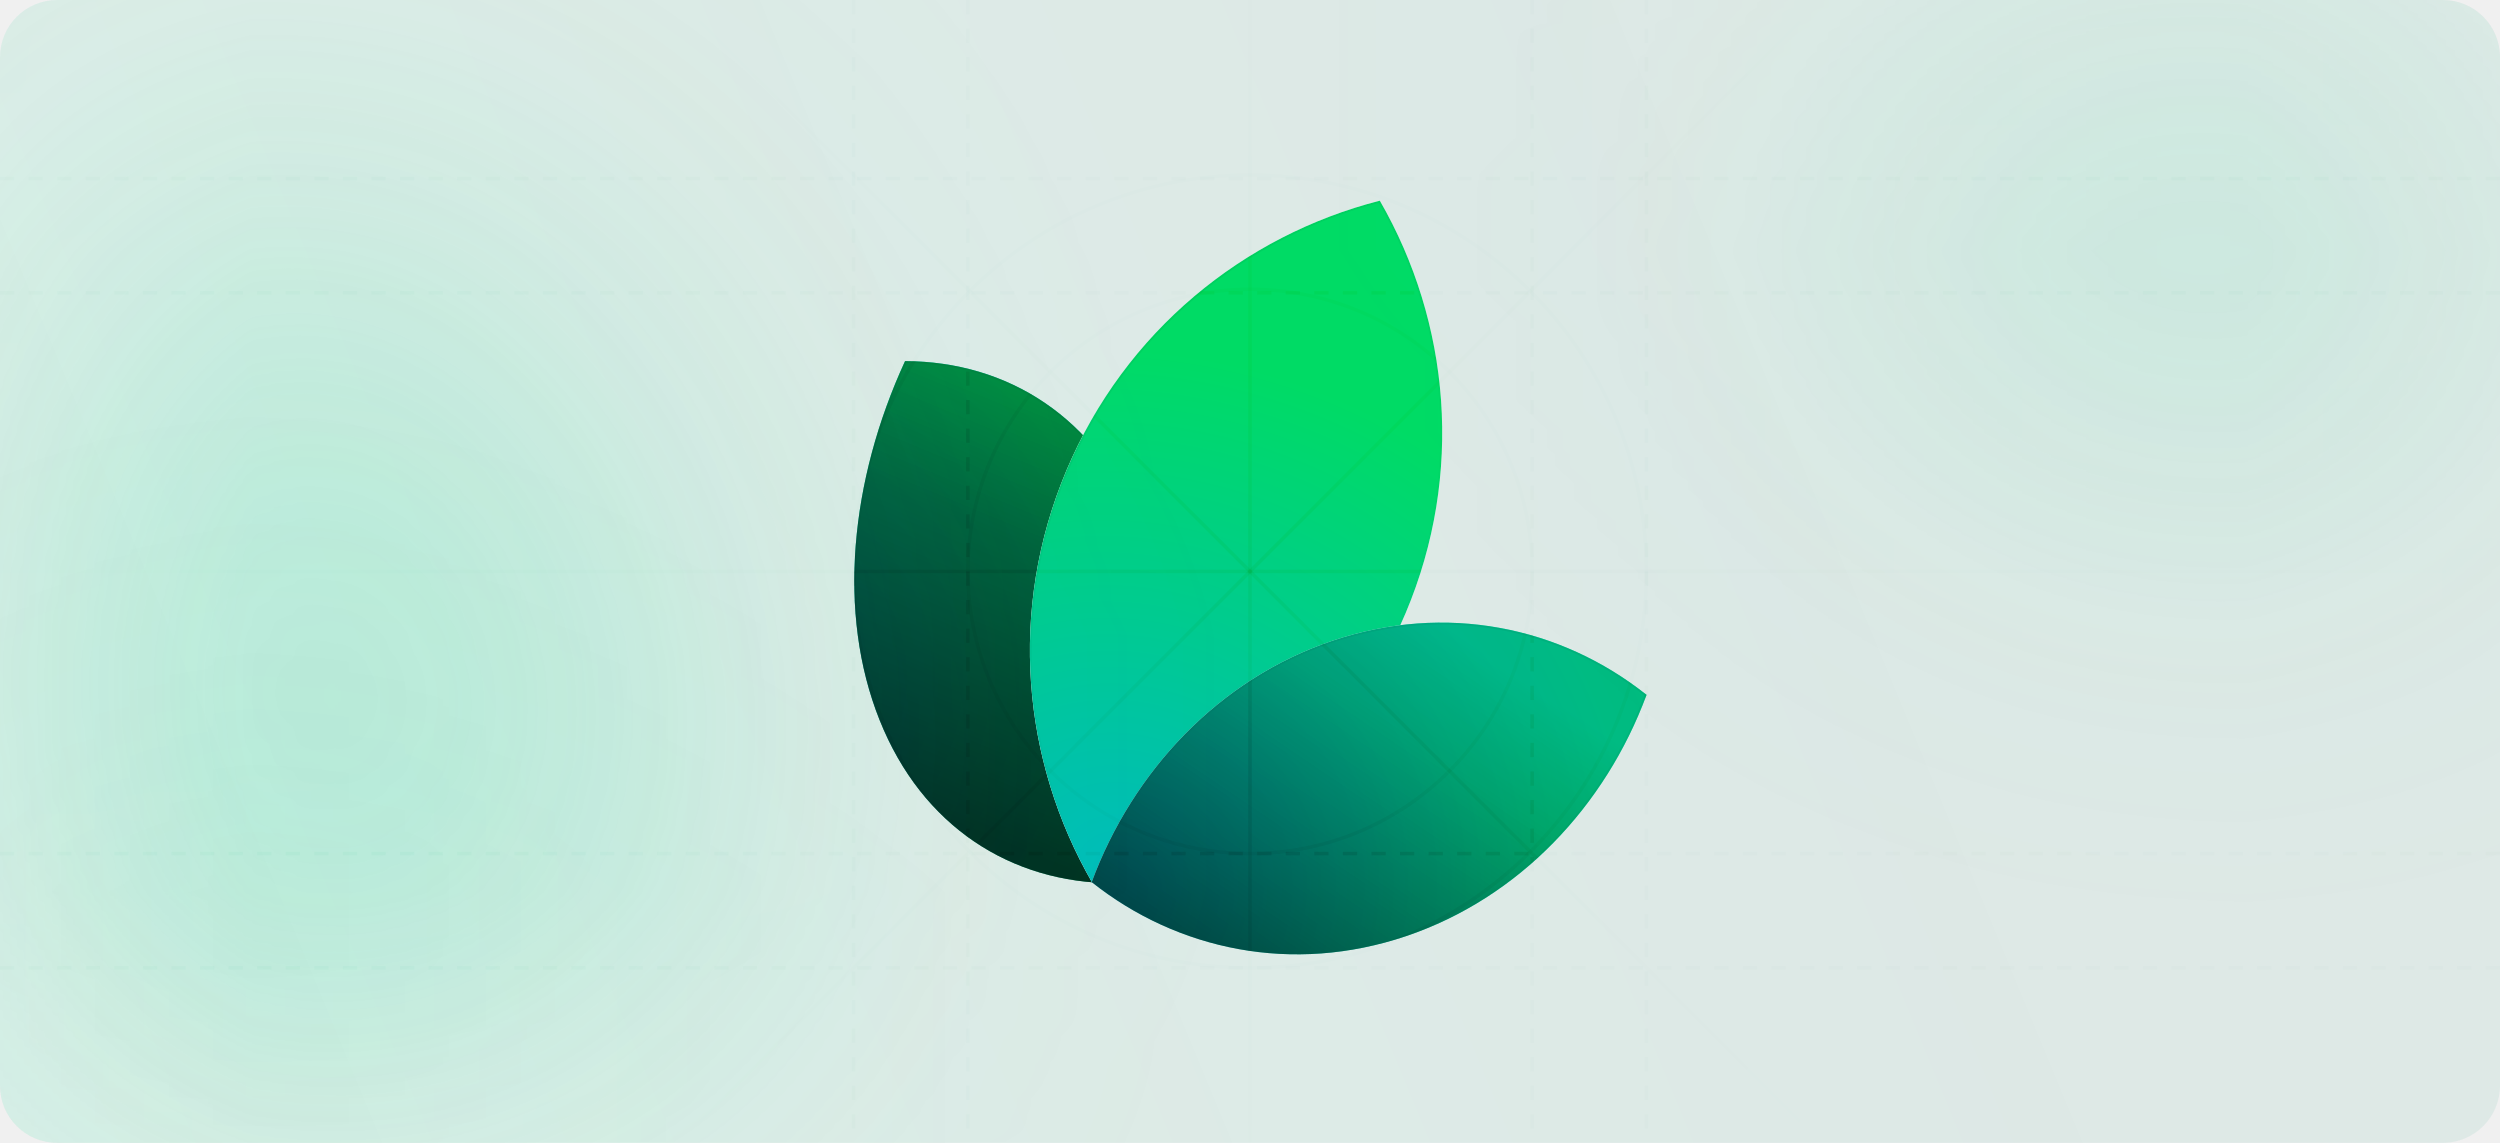
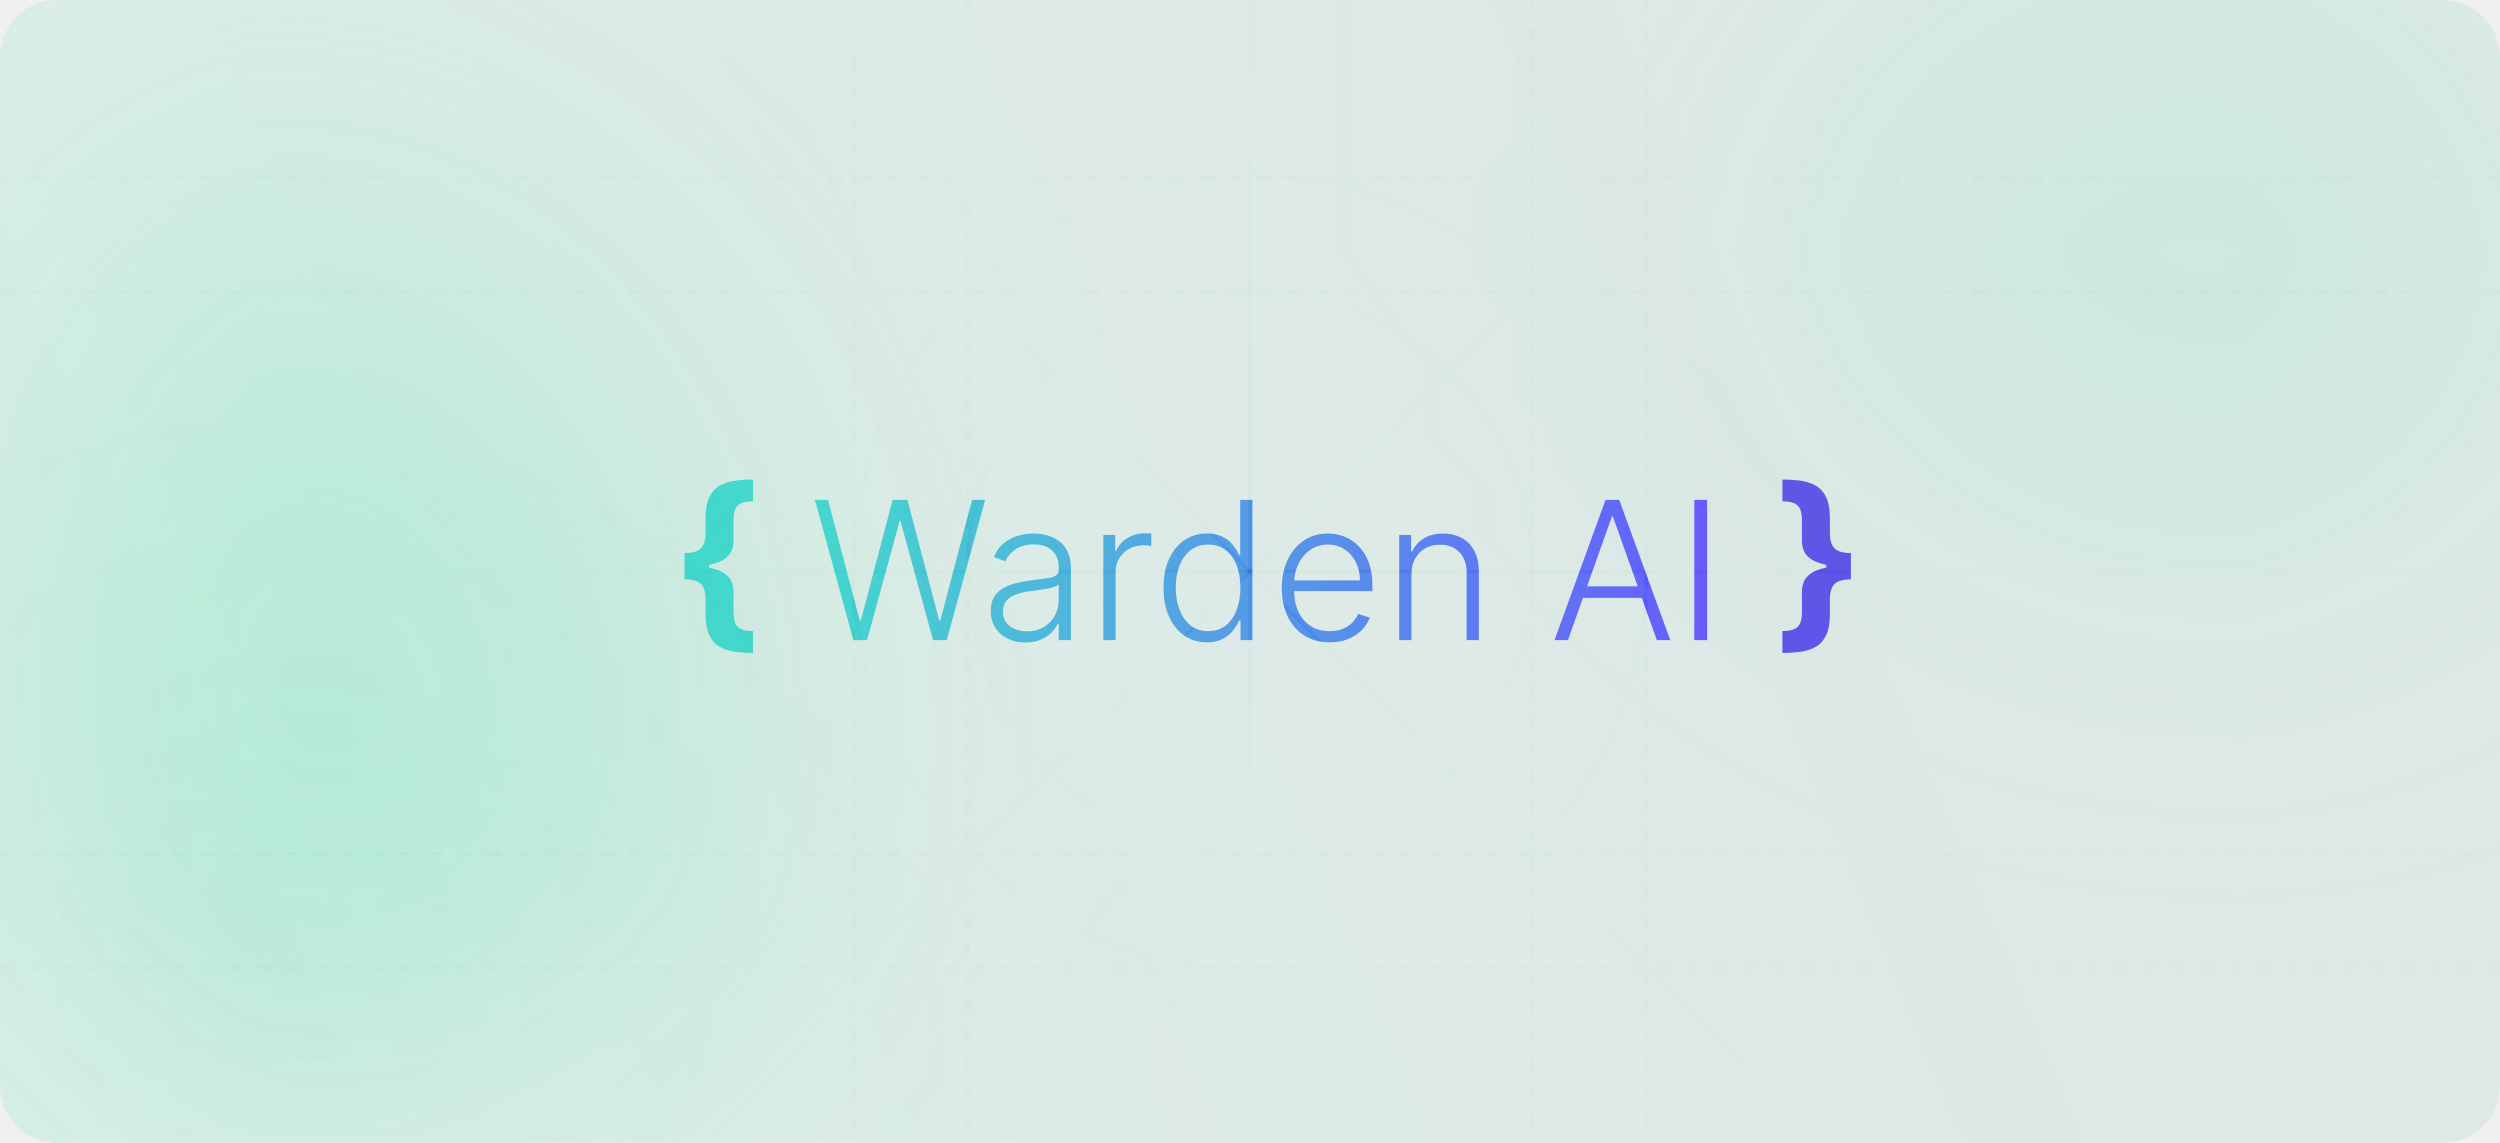
<svg xmlns="http://www.w3.org/2000/svg" width="700" height="320" viewBox="0 0 700 320" fill="none">
  <g clip-path="url(#clip0_2862_278)">
    <rect width="700" height="320" rx="16" fill="url(#paint0_linear_2862_278)" />
-     <path d="M311.889 247.3C283.097 247.215 258.226 231.466 246.292 201.629C234.357 171.793 238.02 134.523 253.414 101.112C282.206 101.197 307.077 116.945 319.011 146.782C330.946 176.619 327.283 213.888 311.889 247.3Z" fill="white" />
-     <path d="M311.889 247.3C283.097 247.215 258.226 231.466 246.292 201.629C234.357 171.793 238.02 134.523 253.414 101.112C282.206 101.197 307.077 116.945 319.011 146.782C330.946 176.619 327.283 213.888 311.889 247.3Z" fill="url(#paint1_radial_2862_278)" />
-     <path d="M311.889 247.3C283.097 247.215 258.226 231.466 246.292 201.629C234.357 171.793 238.02 134.523 253.414 101.112C282.206 101.197 307.077 116.945 319.011 146.782C330.946 176.619 327.283 213.888 311.889 247.3Z" fill="black" fill-opacity="0.5" style="mix-blend-mode:hard-light" />
-     <path d="M311.889 247.3C283.097 247.215 258.226 231.466 246.292 201.629C234.357 171.793 238.02 134.523 253.414 101.112C282.206 101.197 307.077 116.945 319.011 146.782C330.946 176.619 327.283 213.888 311.889 247.3Z" fill="url(#paint2_linear_2862_278)" fill-opacity="0.5" style="mix-blend-mode:hard-light" />
-     <path d="M311.72 247.034C283.108 246.887 258.409 231.208 246.538 201.531C234.656 171.825 238.271 134.702 253.583 101.377C282.195 101.524 306.894 117.203 318.765 146.88C330.647 176.586 327.031 213.709 311.72 247.034Z" stroke="url(#paint3_linear_2862_278)" stroke-opacity="0.05" stroke-width="0.531" />
-     <path d="M305.839 247.174C343.92 237.419 377.154 210.619 393.585 171.64C410.017 132.661 405.98 90.199 386.347 56.193C348.266 65.948 315.032 92.749 298.601 131.728C282.169 170.706 286.206 213.168 305.839 247.174Z" fill="white" />
-     <path d="M305.839 247.174C343.92 237.419 377.154 210.619 393.585 171.64C410.017 132.661 405.98 90.199 386.347 56.193C348.266 65.948 315.032 92.749 298.601 131.728C282.169 170.706 286.206 213.168 305.839 247.174Z" fill="url(#paint4_radial_2862_278)" />
-     <path d="M393.341 171.537C376.971 210.369 343.89 237.091 305.969 246.867C286.462 212.959 282.476 170.663 298.845 131.831C315.215 92.998 348.295 66.276 386.217 56.5C405.724 90.408 409.71 132.704 393.341 171.537Z" stroke="url(#paint5_linear_2862_278)" stroke-opacity="0.05" stroke-width="0.531" />
-     <path d="M305.686 246.995C329.75 266.114 361.965 272.832 393.671 262.129C425.376 251.426 449.499 225.691 461.03 194.556C436.967 175.437 404.751 168.719 373.046 179.422C341.34 190.125 317.217 215.86 305.686 246.995Z" fill="white" />
-     <path d="M305.686 246.995C329.75 266.114 361.965 272.832 393.671 262.129C425.376 251.426 449.499 225.691 461.03 194.556C436.967 175.437 404.751 168.719 373.046 179.422C341.34 190.125 317.217 215.86 305.686 246.995Z" fill="url(#paint6_radial_2862_278)" />
-     <path d="M305.686 246.995C329.75 266.114 361.965 272.832 393.671 262.129C425.376 251.426 449.499 225.691 461.03 194.556C436.967 175.437 404.751 168.719 373.046 179.422C341.34 190.125 317.217 215.86 305.686 246.995Z" fill="black" fill-opacity="0.2" style="mix-blend-mode:hard-light" />
-     <path d="M305.686 246.995C329.75 266.114 361.965 272.832 393.671 262.129C425.376 251.426 449.499 225.691 461.03 194.556C436.967 175.437 404.751 168.719 373.046 179.422C341.34 190.125 317.217 215.86 305.686 246.995Z" fill="url(#paint7_linear_2862_278)" fill-opacity="0.5" style="mix-blend-mode:hard-light" />
-     <path d="M393.586 261.878C362.035 272.529 329.981 265.88 306.002 246.907C317.535 215.919 341.571 190.327 373.13 179.673C404.682 169.023 436.736 175.671 460.715 194.644C449.182 225.632 425.146 251.224 393.586 261.878Z" stroke="url(#paint8_linear_2862_278)" stroke-opacity="0.05" stroke-width="0.531" />
+     <svg width="700" height="320" viewBox="-95 -61 350 160" fill="none">
+       <path d="M24.474 28.617L19.094 8.979H20.916L25.365 25.865H25.519L29.968 8.979H32.039L36.489 25.865H36.642L41.091 8.979H42.923L37.543 28.617H35.626L31.071 11.961H30.946L26.391 28.617H24.474ZM48.551 28.953C47.663 28.953 46.851 28.78 46.116 28.435C45.381 28.083 44.796 27.578 44.361 26.92C43.926 26.255 43.709 25.45 43.709 24.503C43.709 23.775 43.846 23.161 44.121 22.662C44.396 22.164 44.786 21.755 45.291 21.435C45.796 21.115 46.394 20.863 47.084 20.677C47.775 20.492 48.535 20.348 49.367 20.246C50.191 20.144 50.888 20.054 51.457 19.977C52.032 19.901 52.47 19.779 52.771 19.613C53.071 19.447 53.221 19.178 53.221 18.808V18.462C53.221 17.459 52.921 16.669 52.32 16.094C51.725 15.512 50.869 15.221 49.75 15.221C48.689 15.221 47.823 15.455 47.151 15.921C46.487 16.388 46.02 16.938 45.752 17.571L44.131 16.986C44.463 16.18 44.924 15.538 45.512 15.058C46.1 14.572 46.758 14.224 47.487 14.013C48.216 13.796 48.954 13.687 49.702 13.687C50.265 13.687 50.85 13.761 51.457 13.908C52.071 14.055 52.64 14.31 53.164 14.675C53.688 15.033 54.113 15.535 54.439 16.18C54.765 16.82 54.928 17.631 54.928 18.616V28.617H53.221V26.287H53.116C52.911 26.722 52.608 27.144 52.205 27.553C51.802 27.962 51.297 28.298 50.69 28.56C50.083 28.822 49.37 28.953 48.551 28.953ZM48.782 27.39C49.689 27.39 50.476 27.188 51.141 26.786C51.805 26.383 52.317 25.849 52.675 25.184C53.039 24.513 53.221 23.775 53.221 22.969V20.84C53.093 20.962 52.879 21.071 52.579 21.166C52.285 21.262 51.943 21.349 51.553 21.425C51.169 21.496 50.786 21.556 50.402 21.608C50.019 21.659 49.673 21.703 49.367 21.742C48.535 21.844 47.826 22.004 47.238 22.221C46.65 22.439 46.199 22.739 45.886 23.123C45.572 23.5 45.416 23.986 45.416 24.58C45.416 25.475 45.736 26.169 46.375 26.661C47.014 27.147 47.816 27.39 48.782 27.39ZM59.468 28.617V13.889H61.127V16.151H61.252C61.546 15.41 62.058 14.812 62.786 14.358C63.522 13.898 64.353 13.668 65.279 13.668C65.42 13.668 65.577 13.671 65.749 13.678C65.922 13.684 66.066 13.69 66.181 13.697V15.432C66.104 15.419 65.97 15.4 65.778 15.375C65.586 15.349 65.379 15.336 65.155 15.336C64.388 15.336 63.704 15.499 63.103 15.825C62.508 16.145 62.038 16.589 61.693 17.158C61.348 17.727 61.175 18.376 61.175 19.105V28.617H59.468ZM73.948 28.924C72.74 28.924 71.682 28.604 70.774 27.965C69.866 27.326 69.157 26.434 68.645 25.29C68.14 24.145 67.888 22.813 67.888 21.291C67.888 19.776 68.14 18.45 68.645 17.312C69.157 16.168 69.869 15.279 70.784 14.646C71.698 14.007 72.762 13.687 73.977 13.687C74.872 13.687 75.616 13.847 76.211 14.167C76.805 14.48 77.282 14.87 77.64 15.336C77.998 15.803 78.276 16.257 78.474 16.698H78.627V8.979H80.344V28.617H78.675V25.884H78.474C78.276 26.332 77.995 26.792 77.63 27.265C77.266 27.732 76.783 28.125 76.182 28.445C75.588 28.764 74.843 28.924 73.948 28.924ZM74.149 27.361C75.102 27.361 75.914 27.102 76.585 26.584C77.256 26.06 77.767 25.341 78.119 24.427C78.477 23.506 78.656 22.451 78.656 21.262C78.656 20.086 78.48 19.047 78.129 18.146C77.777 17.238 77.266 16.529 76.594 16.017C75.923 15.499 75.108 15.241 74.149 15.241C73.165 15.241 72.334 15.509 71.656 16.046C70.985 16.577 70.474 17.296 70.122 18.204C69.777 19.111 69.604 20.131 69.604 21.262C69.604 22.407 69.78 23.439 70.132 24.36C70.483 25.28 70.995 26.012 71.666 26.556C72.343 27.093 73.171 27.361 74.149 27.361ZM91.16 28.924C89.786 28.924 88.597 28.604 87.593 27.965C86.589 27.32 85.813 26.428 85.263 25.29C84.719 24.145 84.448 22.829 84.448 21.339C84.448 19.856 84.719 18.539 85.263 17.389C85.813 16.231 86.57 15.327 87.535 14.675C88.507 14.016 89.629 13.687 90.901 13.687C91.7 13.687 92.471 13.834 93.212 14.128C93.954 14.416 94.619 14.86 95.207 15.461C95.801 16.056 96.271 16.807 96.616 17.715C96.962 18.616 97.134 19.683 97.134 20.917V21.761H85.627V20.256H95.389C95.389 19.309 95.197 18.459 94.814 17.705C94.436 16.944 93.909 16.343 93.231 15.902C92.56 15.461 91.783 15.241 90.901 15.241C89.968 15.241 89.146 15.49 88.437 15.989C87.727 16.487 87.171 17.146 86.768 17.964C86.372 18.782 86.171 19.677 86.164 20.649V21.55C86.164 22.72 86.366 23.743 86.768 24.619C87.177 25.488 87.756 26.162 88.504 26.642C89.252 27.121 90.137 27.361 91.16 27.361C91.857 27.361 92.467 27.252 92.992 27.035C93.522 26.818 93.966 26.527 94.325 26.162C94.689 25.792 94.964 25.386 95.149 24.945L96.77 25.472C96.546 26.092 96.178 26.664 95.667 27.188C95.162 27.713 94.529 28.134 93.768 28.454C93.014 28.767 92.145 28.924 91.16 28.924ZM102.602 19.412V28.617H100.895V13.889H102.554V16.2H102.708C103.053 15.445 103.59 14.841 104.319 14.387C105.054 13.927 105.962 13.697 107.042 13.697C108.033 13.697 108.902 13.905 109.65 14.32C110.404 14.729 110.989 15.333 111.405 16.132C111.827 16.931 112.038 17.913 112.038 19.076V28.617H110.331V19.182C110.331 17.973 109.992 17.018 109.314 16.314C108.643 15.611 107.742 15.26 106.61 15.26C105.837 15.26 105.15 15.426 104.549 15.758C103.948 16.091 103.472 16.57 103.12 17.197C102.775 17.817 102.602 18.555 102.602 19.412ZM124.511 28.617H122.631L129.775 8.979H131.693L138.837 28.617H136.957L130.801 11.309H130.667L124.511 28.617ZM125.863 21.09H135.605V22.701H125.863V21.09ZM143.995 8.979V28.617H142.202V8.979H143.995Z" fill="url(#paint0_linear_246_6785)" />
+       <path d="M164.127 18.182V20.109C163.027 20.109 162.26 20.33 161.825 20.771C161.397 21.212 161.183 21.925 161.183 22.909V25.038C161.183 26.221 161.017 27.167 160.684 27.876C160.358 28.592 159.898 29.132 159.304 29.497C158.715 29.861 158.015 30.104 157.204 30.226C156.398 30.347 155.51 30.408 154.538 30.408V27.349C155.292 27.349 155.864 27.25 156.254 27.052C156.651 26.86 156.919 26.559 157.06 26.15C157.2 25.747 157.271 25.239 157.271 24.626V21.826C157.271 21.333 157.36 20.87 157.539 20.435C157.718 19.994 158.051 19.607 158.536 19.275C159.022 18.936 159.716 18.671 160.617 18.479C161.519 18.281 162.688 18.182 164.127 18.182ZM154.538 6.138C155.51 6.138 156.398 6.199 157.204 6.32C158.015 6.442 158.715 6.685 159.304 7.049C159.898 7.413 160.358 7.954 160.684 8.669C161.017 9.379 161.183 10.325 161.183 11.508V13.627C161.183 14.611 161.397 15.324 161.825 15.765C162.26 16.206 163.027 16.427 164.127 16.427V18.354C162.688 18.354 161.519 18.259 160.617 18.067C159.716 17.869 159.022 17.603 158.536 17.271C158.051 16.932 157.718 16.545 157.539 16.11C157.36 15.669 157.271 15.206 157.271 14.72V11.92C157.271 11.3 157.2 10.789 157.06 10.386C156.919 9.977 156.651 9.676 156.254 9.485C155.864 9.286 155.292 9.187 154.538 9.187V6.138ZM164.127 16.427V20.109H160.684V16.427H164.127Z" fill="#6054E8" />
+       <path d="M0.834 18.354V16.427C1.94 16.427 2.707 16.206 3.136 15.765C3.564 15.324 3.778 14.611 3.778 13.627V11.508C3.778 10.325 3.941 9.379 4.267 8.669C4.6 7.954 5.06 7.413 5.648 7.049C6.242 6.685 6.946 6.442 7.757 6.32C8.569 6.199 9.458 6.138 10.423 6.138V9.187C9.669 9.187 9.094 9.286 8.697 9.485C8.307 9.676 8.042 9.977 7.901 10.386C7.761 10.789 7.69 11.3 7.69 11.92V14.72C7.69 15.206 7.601 15.669 7.422 16.11C7.243 16.545 6.91 16.932 6.425 17.271C5.939 17.603 5.245 17.869 4.344 18.067C3.442 18.259 2.273 18.354 0.834 18.354ZM10.423 30.408C9.458 30.408 8.569 30.347 7.757 30.226C6.946 30.104 6.242 29.861 5.648 29.497C5.06 29.132 4.6 28.592 4.267 27.876C3.941 27.167 3.778 26.221 3.778 25.038V22.909C3.778 21.925 3.564 21.212 3.136 20.771C2.707 20.33 1.94 20.109 0.834 20.109V18.182C2.273 18.182 3.442 18.281 4.344 18.479C5.245 18.671 5.939 18.936 6.425 19.275C6.91 19.607 7.243 19.994 7.422 20.435C7.601 20.87 7.69 21.333 7.69 21.826V24.626C7.69 25.239 7.761 25.747 7.901 26.15C8.042 26.559 8.307 26.86 8.697 27.052C9.094 27.25 9.669 27.349 10.423 27.349V30.408ZM0.834 20.109V16.427H4.277V20.109H0.834Z" fill="#46D7D0" />
+       <defs>
+         <linearGradient id="paint0_linear_246_6785" x1="18.452" y1="19.117" x2="147.452" y2="19.117" gradientUnits="userSpaceOnUse">
+           <stop stop-color="#46D7D0" />
+           <stop offset="1" stop-color="#6758FF" />
+         </linearGradient>
+       </defs>
+     </svg>
    <g opacity="0.8" filter="url(#filter0_f_2862_278)">
      <circle cx="660" cy="-60" r="160" fill="#18E299" fill-opacity="0.4" />
    </g>
    <g opacity="0.8" filter="url(#filter1_f_2862_278)">
      <circle cx="20" cy="213" r="160" fill="#18E299" fill-opacity="0.33" />
    </g>
    <g opacity="0.8" filter="url(#filter2_f_2862_278)">
      <circle cx="660" cy="480" r="160" fill="#18E299" fill-opacity="0.52" />
    </g>
    <g opacity="0.8" filter="url(#filter3_f_2862_278)">
      <circle cx="20" cy="413" r="160" fill="#18E299" fill-opacity="0.22" />
    </g>
    <g style="mix-blend-mode:overlay" opacity="0.1">
      <path d="M0 50H700" stroke="black" stroke-dasharray="4 4" />
    </g>
    <g style="mix-blend-mode:overlay" opacity="0.1">
      <path d="M0 82H700" stroke="black" stroke-dasharray="4 4" />
    </g>
    <g style="mix-blend-mode:overlay" opacity="0.1">
      <path d="M239 0L239 320" stroke="black" stroke-dasharray="4 4" />
    </g>
    <g style="mix-blend-mode:overlay" opacity="0.1">
      <path d="M271 0L271 320" stroke="black" stroke-dasharray="4 4" />
    </g>
    <g style="mix-blend-mode:overlay" opacity="0.1">
      <path d="M461 0L461 320" stroke="black" stroke-dasharray="4 4" />
    </g>
    <g style="mix-blend-mode:overlay" opacity="0.1">
      <path d="M350 0L350 320" stroke="url(#paint9_linear_2862_278)" />
    </g>
    <g style="mix-blend-mode:overlay" opacity="0.1">
      <path d="M429 0L429 320" stroke="black" stroke-dasharray="4 4" />
    </g>
    <g style="mix-blend-mode:overlay" opacity="0.1">
      <path d="M0 271H700" stroke="black" stroke-dasharray="4 4" />
    </g>
    <g style="mix-blend-mode:overlay" opacity="0.1">
      <path d="M0 239H700" stroke="black" stroke-dasharray="4 4" />
    </g>
    <g style="mix-blend-mode:overlay" opacity="0.1">
      <path d="M0 160H700" stroke="url(#paint10_linear_2862_278)" />
    </g>
    <g style="mix-blend-mode:overlay" opacity="0.1">
      <path d="M511 -1L189 321" stroke="url(#paint11_linear_2862_278)" />
    </g>
    <g style="mix-blend-mode:overlay" opacity="0.1">
      <path d="M511 321L189 -1" stroke="url(#paint12_linear_2862_278)" />
    </g>
    <g style="mix-blend-mode:overlay" opacity="0.05">
      <circle cx="350" cy="160" r="111" stroke="black" />
    </g>
    <g style="mix-blend-mode:overlay" opacity="0.05">
      <circle cx="350" cy="160" r="79" stroke="black" />
    </g>
  </g>
  <defs>
    <filter id="filter0_f_2862_278" x="260" y="-460" width="800" height="800" filterUnits="userSpaceOnUse" color-interpolation-filters="sRGB">
      <feFlood flood-opacity="0" result="BackgroundImageFix" />
      <feBlend mode="normal" in="SourceGraphic" in2="BackgroundImageFix" result="shape" />
      <feGaussianBlur stdDeviation="120" result="effect1_foregroundBlur_2862_278" />
    </filter>
    <filter id="filter1_f_2862_278" x="-380" y="-187" width="800" height="800" filterUnits="userSpaceOnUse" color-interpolation-filters="sRGB">
      <feFlood flood-opacity="0" result="BackgroundImageFix" />
      <feBlend mode="normal" in="SourceGraphic" in2="BackgroundImageFix" result="shape" />
      <feGaussianBlur stdDeviation="120" result="effect1_foregroundBlur_2862_278" />
    </filter>
    <filter id="filter2_f_2862_278" x="260" y="80" width="800" height="800" filterUnits="userSpaceOnUse" color-interpolation-filters="sRGB">
      <feFlood flood-opacity="0" result="BackgroundImageFix" />
      <feBlend mode="normal" in="SourceGraphic" in2="BackgroundImageFix" result="shape" />
      <feGaussianBlur stdDeviation="120" result="effect1_foregroundBlur_2862_278" />
    </filter>
    <filter id="filter3_f_2862_278" x="-380" y="13" width="800" height="800" filterUnits="userSpaceOnUse" color-interpolation-filters="sRGB">
      <feFlood flood-opacity="0" result="BackgroundImageFix" />
      <feBlend mode="normal" in="SourceGraphic" in2="BackgroundImageFix" result="shape" />
      <feGaussianBlur stdDeviation="120" result="effect1_foregroundBlur_2862_278" />
    </filter>
    <linearGradient id="paint0_linear_2862_278" x1="1.04308e-05" y1="320" x2="710.784" y2="26.079" gradientUnits="userSpaceOnUse">
      <stop stop-color="#18E299" stop-opacity="0.09" />
      <stop offset="0.729" stop-color="#0D9373" stop-opacity="0.08" />
    </linearGradient>
    <radialGradient id="paint1_radial_2862_278" cx="0" cy="0" r="1" gradientUnits="userSpaceOnUse" gradientTransform="translate(208.697 189.703) rotate(-10.029) scale(169.097 167.466)">
      <stop stop-color="#00B0BB" />
      <stop offset="1" stop-color="#00DB65" />
    </radialGradient>
    <linearGradient id="paint2_linear_2862_278" x1="306.587" y1="93.56" x2="252.341" y2="224.228" gradientUnits="userSpaceOnUse">
      <stop stop-color="#18E299" />
      <stop offset="1" />
    </linearGradient>
    <linearGradient id="paint3_linear_2862_278" x1="311.84" y1="123.717" x2="253.579" y2="224.761" gradientUnits="userSpaceOnUse">
      <stop />
      <stop offset="1" stop-opacity="0" />
    </linearGradient>
    <radialGradient id="paint4_radial_2862_278" cx="0" cy="0" r="1" gradientUnits="userSpaceOnUse" gradientTransform="translate(313.407 243.64) rotate(-75.7542) scale(203.632 223.902)">
      <stop stop-color="#00BBBB" />
      <stop offset="0.713" stop-color="#00DB65" />
    </radialGradient>
    <linearGradient id="paint5_linear_2862_278" x1="308.586" y1="102.284" x2="383.487" y2="201.169" gradientUnits="userSpaceOnUse">
      <stop />
      <stop offset="1" stop-opacity="0" />
    </linearGradient>
    <radialGradient id="paint6_radial_2862_278" cx="0" cy="0" r="1" gradientUnits="userSpaceOnUse" gradientTransform="translate(311.447 249.925) rotate(-20.3524) scale(174.776 163.096)">
      <stop stop-color="#00B0BB" />
      <stop offset="1" stop-color="#00DB65" />
    </radialGradient>
    <linearGradient id="paint7_linear_2862_278" x1="395.843" y1="169.781" x2="332.121" y2="263.82" gradientUnits="userSpaceOnUse">
      <stop stop-color="#00B1BC" />
      <stop offset="1" />
    </linearGradient>
    <linearGradient id="paint8_linear_2862_278" x1="395.843" y1="169.781" x2="370.991" y2="271.799" gradientUnits="userSpaceOnUse">
      <stop />
      <stop offset="1" stop-opacity="0" />
    </linearGradient>
    <linearGradient id="paint9_linear_2862_278" x1="350" y1="0" x2="350" y2="320" gradientUnits="userSpaceOnUse">
      <stop stop-opacity="0" />
      <stop offset="0" stop-opacity="0.3" />
      <stop offset="0.333" />
      <stop offset="0.667" />
      <stop offset="1" stop-opacity="0.3" />
    </linearGradient>
    <linearGradient id="paint10_linear_2862_278" x1="0" y1="160" x2="700" y2="160" gradientUnits="userSpaceOnUse">
      <stop stop-opacity="0.1" />
      <stop offset="0.5" />
      <stop offset="1" stop-opacity="0.1" />
    </linearGradient>
    <linearGradient id="paint11_linear_2862_278" x1="511" y1="-1" x2="189" y2="321" gradientUnits="userSpaceOnUse">
      <stop stop-opacity="0.1" />
      <stop offset="0.5" />
      <stop offset="1" stop-opacity="0.1" />
    </linearGradient>
    <linearGradient id="paint12_linear_2862_278" x1="511" y1="321" x2="189" y2="-1" gradientUnits="userSpaceOnUse">
      <stop stop-opacity="0.1" />
      <stop offset="0.5" />
      <stop offset="1" stop-opacity="0.1" />
    </linearGradient>
    <clipPath id="clip0_2862_278">
      <rect width="700" height="320" rx="16" fill="white" />
    </clipPath>
  </defs>
</svg>
